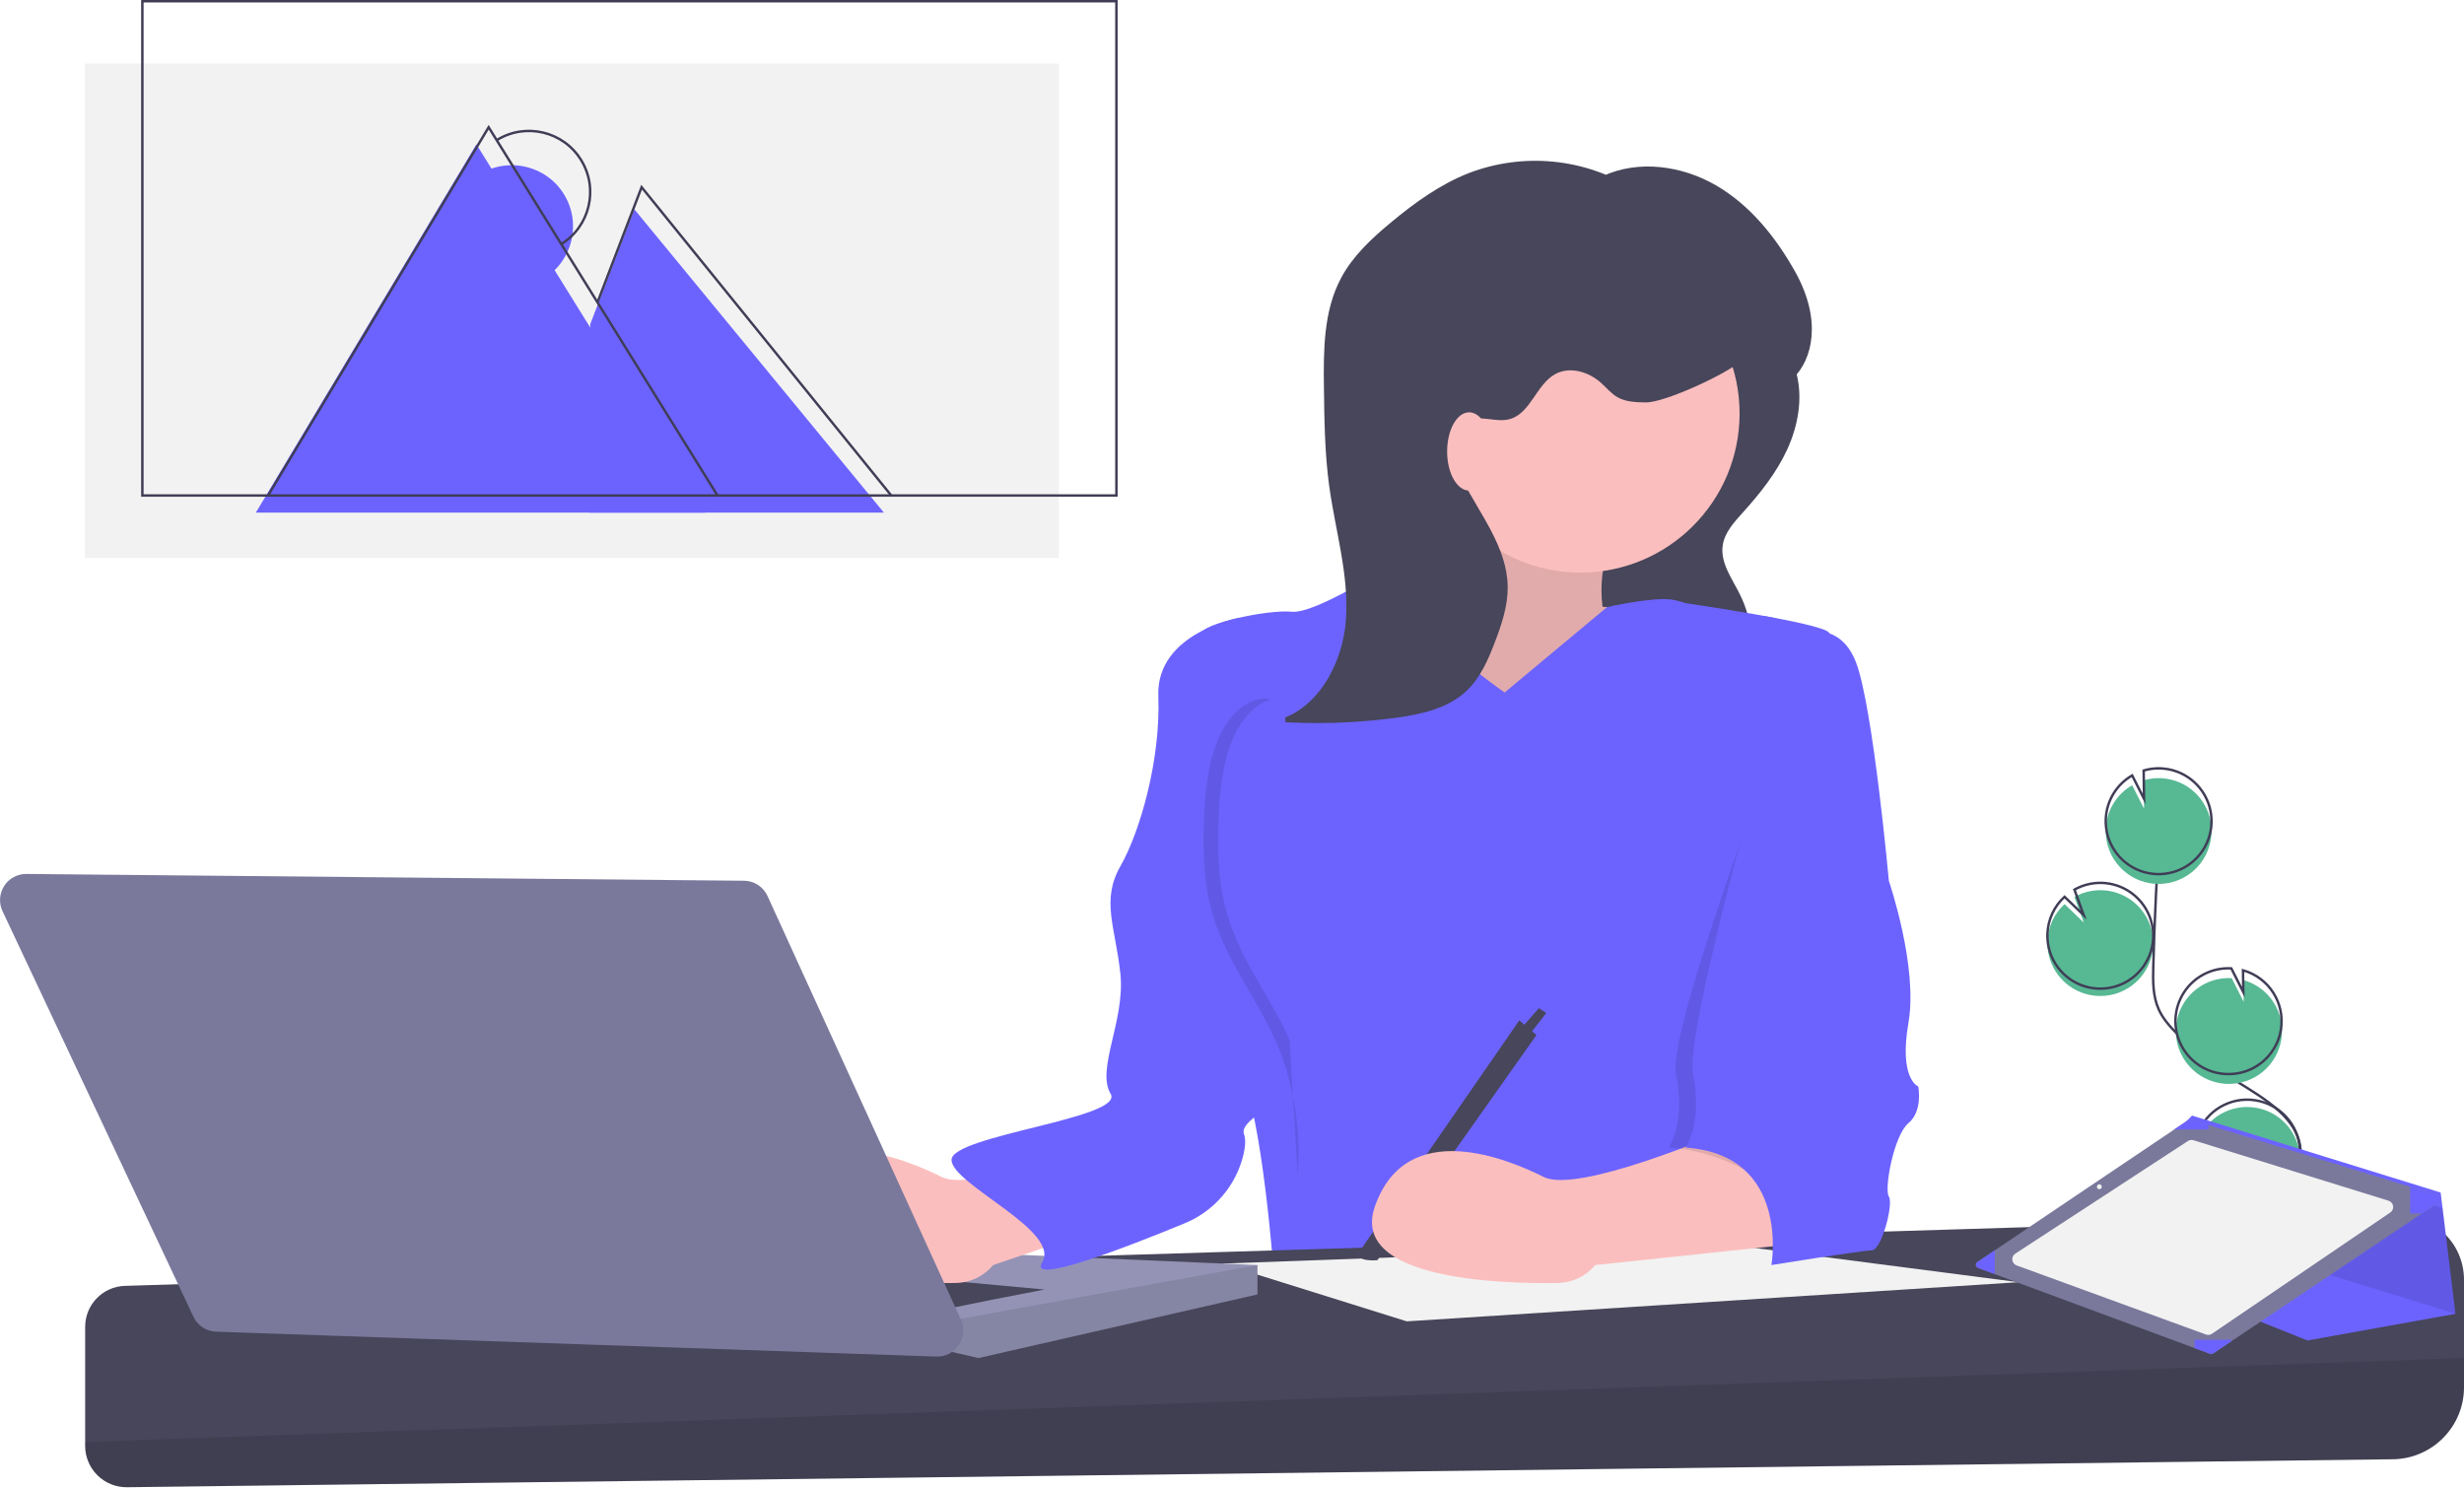
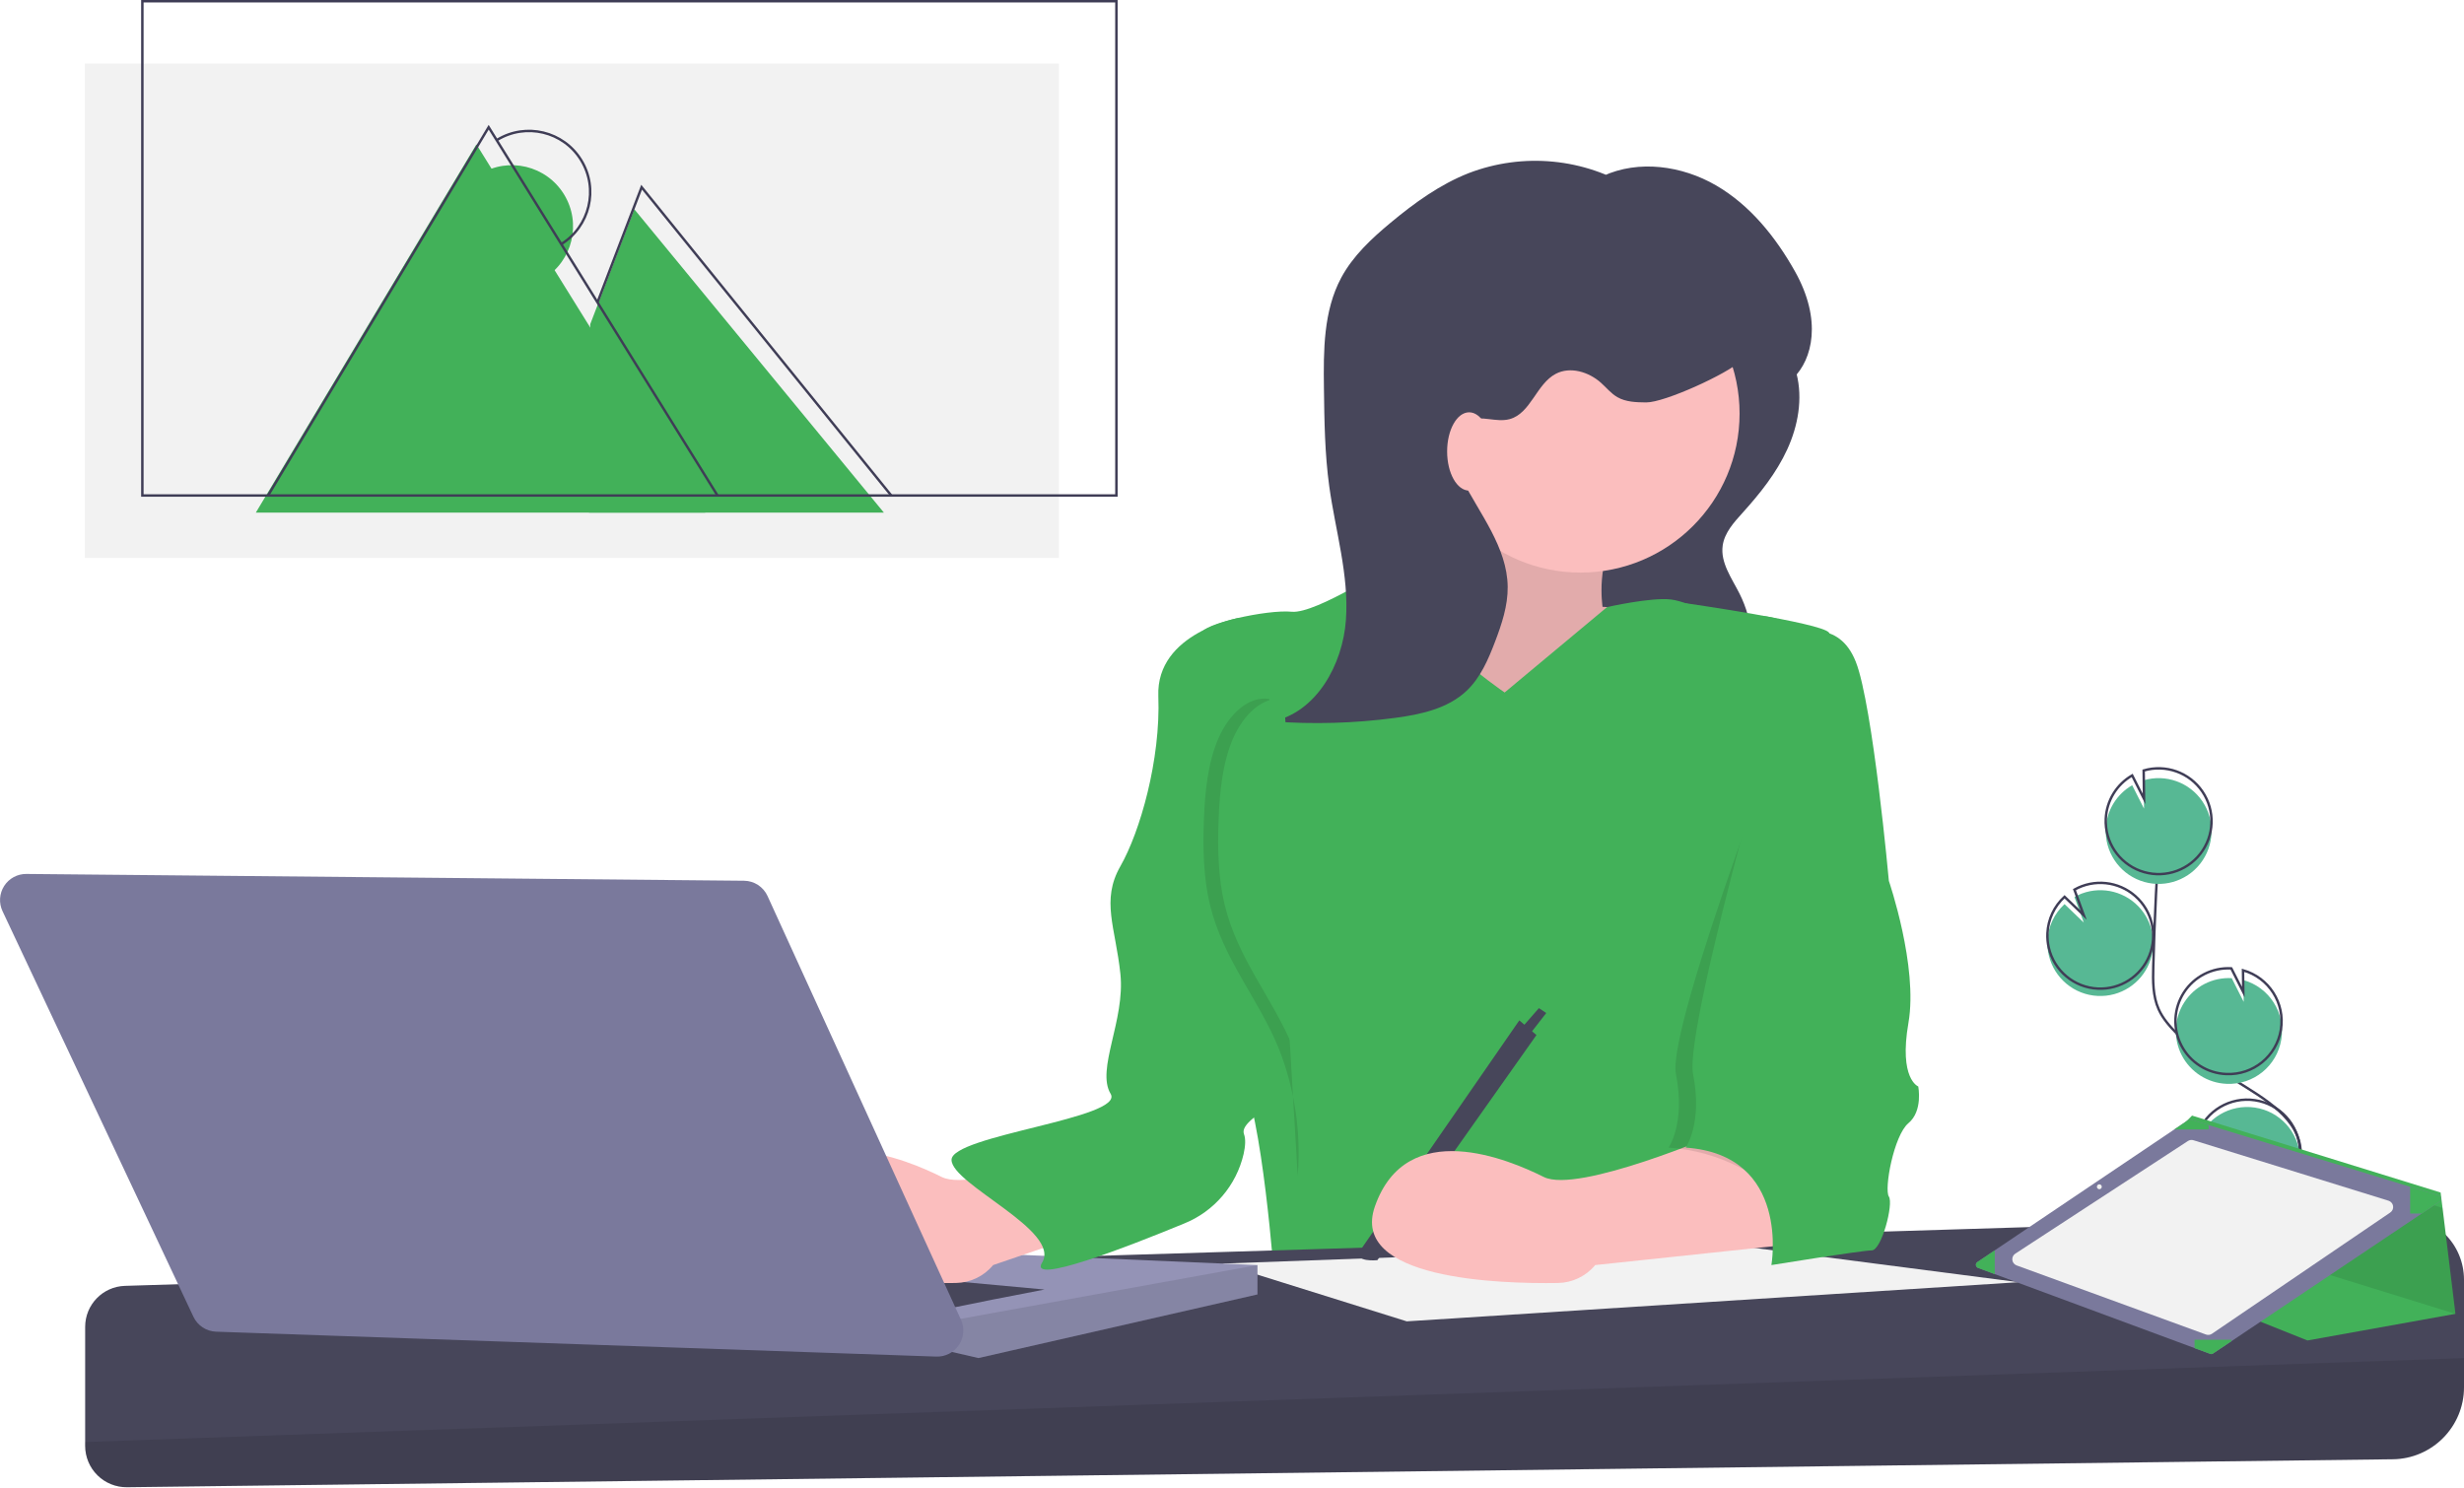
<svg xmlns="http://www.w3.org/2000/svg" id="a2889d33-42cc-41f0-88ec-ec050668376c" data-name="Layer 1" width="1006.799" height="607.79" viewBox="0 0 1006.799 607.79">
  <path d="M953.777,552.871a21.619,21.619,0,1,0-9.556-40.449l3.819,10.465-7.858-7.544a21.538,21.538,0,0,0-6.984,14.922,21.2,21.2,0,0,0,.548,5.954A21.615,21.615,0,0,0,953.777,552.871Z" transform="translate(-96.60073 -145.8549)" fill="#57b894" />
  <path d="M1016.955,668.385c-4.583-8.485.617-18.887,6.595-26.455s13.263-15.443,13.108-25.086c-.222-13.859-14.932-22.042-26.685-29.389a130.157,130.157,0,0,1-23.961-19.266c-2.886-2.946-5.675-6.096-7.363-9.858-2.431-5.418-2.363-11.583-2.21-17.519q.766-29.664,2.931-59.27" transform="translate(-96.60073 -145.8549)" fill="none" stroke="#3f3d56" stroke-miterlimit="10" />
  <path d="M953.777,549.871a21.619,21.619,0,1,0-9.556-40.449l3.819,10.465-7.858-7.544a21.538,21.538,0,0,0-6.984,14.922,21.2,21.2,0,0,0,.548,5.954A21.615,21.615,0,0,0,953.777,549.871Z" transform="translate(-96.60073 -145.8549)" fill="none" stroke="#3f3d56" stroke-miterlimit="10" />
  <path d="M957.028,484.461A21.594,21.594,0,0,1,967.819,466.752l4.839,9.574-.146-11.589a21.617,21.617,0,1,1-15.484,19.725Z" transform="translate(-96.60073 -145.8549)" fill="#57b894" />
  <path d="M957.028,480.461A21.594,21.594,0,0,1,967.819,462.752l4.839,9.574-.146-11.589a21.617,21.617,0,1,1-15.484,19.725Z" transform="translate(-96.60073 -145.8549)" fill="none" stroke="#3f3d56" stroke-miterlimit="10" />
  <path d="M1006.412,588.786a21.617,21.617,0,0,0,6.857-42.403l.112,8.906-4.894-9.687a.378.378,0,0,0-.059-.004,21.618,21.618,0,1,0-2.017,43.188Z" transform="translate(-96.60073 -145.8549)" fill="#57b894" />
  <path d="M1006.246,584.786a21.617,21.617,0,0,0,6.857-42.403l.112,8.906-4.894-9.687a.378.378,0,0,0-.059-.004,21.618,21.618,0,1,0-2.017,43.188Z" transform="translate(-96.60073 -145.8549)" fill="none" stroke="#3f3d56" stroke-miterlimit="10" />
  <path d="M995.575,629.75a21.608,21.608,0,1,0-1.046-17.403l13.501,10.986-14.852-3.442A21.416,21.416,0,0,0,995.575,629.75Z" transform="translate(-96.60073 -145.8549)" fill="#57b894" />
  <path d="M995.575,626.75a21.608,21.608,0,1,0-1.046-17.403l13.501,10.986-14.852-3.442A21.416,21.416,0,0,0,995.575,626.75Z" transform="translate(-96.60073 -145.8549)" fill="none" stroke="#3f3d56" stroke-miterlimit="10" />
  <path d="M830.675,298.569c2.605,10.26.621,21.294-3.789,30.918s-11.11,18.011-18.2,25.872c-3.567,3.955-7.428,8.159-8.185,13.431-1.009,7.029,3.731,13.391,6.914,19.739a48.495,48.495,0,0,1,4.974,17.8c.428,5.322-.238,11.187-3.965,15.009-3.594,3.685-9.113,4.577-14.238,5.053a181.987,181.987,0,0,1-42.372-1.024c3.933-5.231,2.455-8.476,2.086-15.011-.725-12.819-10.054-24.424-11.866-37.135-1.44-10.105,5.249-19.382,11.572-27.396l28.992-36.744c4.804-6.089,9.589-12.36,13.038-19.34,2.465-4.988,2.928-14.354,9.129-16.017C816.452,270.589,828.402,289.62,830.675,298.569Z" transform="translate(-96.60073 -145.8549)" fill="#47465a" />
  <path d="M688.399,328.855s-20,59-30,63,60,76,60,76l51-25,2-48-20-1s-3-20,7-30S688.399,328.855,688.399,328.855Z" transform="translate(-96.60073 -145.8549)" fill="#fbbebe" />
  <path d="M688.399,328.855s-20,59-30,63,60,76,60,76l51-25,2-48-20-1s-3-20,7-30S688.399,328.855,688.399,328.855Z" transform="translate(-96.60073 -145.8549)" opacity="0.1" />
-   <path d="M711.399,428.855s-43-29-45-53c0,0-32,21-42,20s-37,5-37,9,25,117,25,117-18,48-9,63,14,85,14,85h208s-28-49-13-84,21-182,21-182-11-8-22-6-24-6-32-7-26.13,3.094-26.13,3.094Z" transform="translate(-96.60073 -145.8549)" fill="#6c63ff" />
+   <path d="M711.399,428.855s-43-29-45-53c0,0-32,21-42,20s-37,5-37,9,25,117,25,117-18,48-9,63,14,85,14,85h208s-28-49-13-84,21-182,21-182-11-8-22-6-24-6-32-7-26.13,3.094-26.13,3.094Z" transform="translate(-96.60073 -145.8549)" fill="#42b159" />
  <path d="M1103.399,668.783v44a29.433,29.433,0,0,1-29.07,29.431L148.512,753.644a16.905,16.905,0,0,1-17.113-16.903V688.102a16.756,16.756,0,0,1,16.239-16.748l928.846-28.668A26.11,26.11,0,0,1,1103.399,668.783Z" transform="translate(-96.60073 -145.8549)" fill="#47465a" />
  <path d="M1103.399,700.855v11.928a29.433,29.433,0,0,1-29.07,29.431L148.512,753.644a16.905,16.905,0,0,1-17.113-16.903v-1.565Z" transform="translate(-96.60073 -145.8549)" opacity="0.1" />
  <polygon points="824.799 524 707.659 508.801 499.362 516.4 574.799 540 824.799 524" fill="#f2f2f2" />
  <polygon points="513.799 517 513.799 529 399.799 555 388.659 552.43 386.799 552 304.799 508 513.799 517" fill="#9493b6" />
  <polygon points="513.799 517 513.799 529 399.799 555 388.659 552.43 386.799 540 513.799 517" opacity="0.1" />
  <path d="M479.399,681.855c2-1,44-9,44-9l-76-7Z" transform="translate(-96.60073 -145.8549)" fill="#47465a" />
  <circle cx="645.799" cy="169" r="65" fill="#fbbebe" />
  <path d="M553.399,608.855s-58,25-72,18-56-25-69,12c-10.484,29.838,50.717,31.712,74.801,31.319a20.125,20.125,0,0,0,15.199-7.319h0l83.5-28.5S567.399,602.855,553.399,608.855Z" transform="translate(-96.60073 -145.8549)" fill="#fbbebe" />
  <path d="M717.399,562.855l7,6-65,92s-10,1-7-4Z" transform="translate(-96.60073 -145.8549)" fill="#47465a" />
  <polygon points="624.799 423 631.799 414 628.799 412 621.799 420 624.799 423" fill="#47465a" />
-   <path d="M602.899,398.355s-34,6-33,32-7.5,55.5-15.5,69.5-2,25,0,44-10,39-4,49-65,17-65,27,45,29,37,42c-5.755,9.353,34.813-6.398,58.031-15.972a40.522,40.522,0,0,0,24.329-28.466c.703-3.188.891-6.062.141-8.062-3-8,32.5-18.5,33.5-38.5s-5-40-10-60S602.899,398.355,602.899,398.355Z" transform="translate(-96.60073 -145.8549)" fill="#6c63ff" />
+   <path d="M602.899,398.355s-34,6-33,32-7.5,55.5-15.5,69.5-2,25,0,44-10,39-4,49-65,17-65,27,45,29,37,42c-5.755,9.353,34.813-6.398,58.031-15.972a40.522,40.522,0,0,0,24.329-28.466c.703-3.188.891-6.062.141-8.062-3-8,32.5-18.5,33.5-38.5s-5-40-10-60S602.899,398.355,602.899,398.355Z" transform="translate(-96.60073 -145.8549)" fill="#42b159" />
  <path d="M107.377,503.016l293.239,2.775a10.663,10.663,0,0,1,9.599,6.235l79.028,173.15a10.663,10.663,0,0,1-10.069,15.083l-294.269-10.179a10.663,10.663,0,0,1-9.279-6.116L97.629,518.218A10.663,10.663,0,0,1,107.377,503.016Z" transform="translate(-96.60073 -145.8549)" fill="#7a799c" />
  <path d="M799.399,608.855s-58,25-72,18-56-25-69,12c-10.484,29.838,50.717,31.712,74.801,31.319a20.125,20.125,0,0,0,15.199-7.319h0l85-9S813.399,602.855,799.399,608.855Z" transform="translate(-96.60073 -145.8549)" fill="#fbbebe" />
  <path d="M833.899,419.355s14.5-19.5,21.5-1.5,6,88,6,88,12,35,8,58,4,26,4,26,2,10-4,15-10,27-8,30-3,22-7,22-12.5-1.5-12.5-1.5-20.5-37.5-63.5-40.5c0,0,7-10,3-30S833.899,419.355,833.899,419.355Z" transform="translate(-96.60073 -145.8549)" opacity="0.1" />
-   <path d="M831.399,404.855s16.5-6.5,23.5,11.5,13.5,89.5,13.5,89.5,12,35,8,58,4,26,4,26,2,10-4,15-10,27-8,30-3,22-7,22-41,6-41,6,8-45-35-48c0,0,7-10,3-30S831.399,404.855,831.399,404.855Z" transform="translate(-96.60073 -145.8549)" fill="#6c63ff" />
+   <path d="M831.399,404.855s16.5-6.5,23.5,11.5,13.5,89.5,13.5,89.5,12,35,8,58,4,26,4,26,2,10-4,15-10,27-8,30-3,22-7,22-41,6-41,6,8-45-35-48c0,0,7-10,3-30S831.399,404.855,831.399,404.855Z" transform="translate(-96.60073 -145.8549)" fill="#42b159" />
  <path d="M764.174,223.127A75.93,75.93,0,0,0,696.712,216.609c-11.773,4.631-22.171,12.17-31.897,20.26-7.802,6.49-15.41,13.57-20.203,22.515-7.267,13.562-7.246,29.707-7.049,45.092.171,13.395.346,26.831,2.171,40.103,2.504,18.203,8.113,36.224,6.825,54.553s-12.06,37.884-30.066,41.54a241.328,241.328,0,0,0,50.238-1.447c10.494-1.406,21.51-3.809,29.182-11.105,5.603-5.329,8.77-12.675,11.526-19.9,2.769-7.261,5.305-14.807,5.208-22.578-.202-16.17-11.43-29.733-18.758-44.148-2.057-4.046-3.862-8.396-3.791-12.934s2.441-9.303,6.659-10.978c5.205-2.068,11.231,1.017,16.642-.429,8.694-2.322,10.95-14.395,18.932-18.55,5.906-3.074,13.443-.769,18.409,3.666,2.221,1.983,4.123,4.381,6.699,5.875,3.492,2.025,7.734,2.124,11.771,2.168,7.536.083,33.259-11.73,38.69-16.955,5.298,27.253,44.698,3.535,22.087-36.673-7.873-14-18.315-27.002-32.206-35.066s-31.614-10.564-46.197-3.832" transform="translate(-96.60073 -145.8549)" fill="#47465a" />
  <ellipse cx="600.299" cy="184.5" rx="9" ry="16" fill="#fbbebe" />
-   <path d="M785.399,392.374s55.5,7.982,58.5,11.982-3,28-3,28l-40,7-30.78-6.638Z" transform="translate(-96.60073 -145.8549)" fill="#6c63ff" />
+   <path d="M785.399,392.374s55.5,7.982,58.5,11.982-3,28-3,28l-40,7-30.78-6.638Z" transform="translate(-96.60073 -145.8549)" fill="#42b159" />
  <path d="M615.28,431.531c-8.358-1.441-16.511,6.124-20.839,16.098s-5.503,21.925-5.929,33.536c-.423,11.54-.173,23.325,2.455,34.296,5.396,22.529,19.883,38.457,28.267,59.173a116.03,116.03,0,0,1,7.614,51.721" transform="translate(-96.60073 -145.8549)" opacity="0.1" />
-   <path d="M621.28,431.531c-8.358-1.441-16.511,6.124-20.839,16.098s-5.503,21.925-5.929,33.536c-.423,11.54-.173,23.325,2.455,34.296,5.396,22.529,19.883,38.457,28.267,59.173a116.03,116.03,0,0,1,7.614,51.721" transform="translate(-96.60073 -145.8549)" fill="#6c63ff" />
-   <polygon points="846.099 509.119 942.837 547.814 1003.299 536.931 998.026 493.653 997.252 487.353 895.678 455.913 888.422 463.168 846.099 509.119" fill="#6c63ff" />
+   <path d="M621.28,431.531c-8.358-1.441-16.511,6.124-20.839,16.098s-5.503,21.925-5.929,33.536c-.423,11.54-.173,23.325,2.455,34.296,5.396,22.529,19.883,38.457,28.267,59.173a116.03,116.03,0,0,1,7.614,51.721" transform="translate(-96.60073 -145.8549)" fill="#42b159" />
+   <polygon points="846.099 509.119 942.837 547.814 1003.299 536.931 998.026 493.653 997.252 487.353 895.678 455.913 888.422 463.168 846.099 509.119" fill="#42b159" />
  <polygon points="901.724 463.616 901.724 505.491 1003.299 536.931 998.026 493.653 901.724 463.616" opacity="0.1" />
  <path d="M904.819,664.017l6.847,2.535,81.645,30.237,6.345,2.349a1.336,1.336,0,0,0,1.218-.143l7.477-5.013,77.778-52.181,7.348-4.927a1.351,1.351,0,0,0-.358-2.414l-11.717-3.588-82.361-25.231-7.191-2.206a1.344,1.344,0,0,0-1.153.172l-5.665,3.817-73.38,49.417-7.112,4.791A1.35,1.35,0,0,0,904.819,664.017Z" transform="translate(-96.60073 -145.8549)" fill="#7a799c" />
  <path d="M1073.278,641.373l-72.879,49.565a2.682,2.682,0,0,1-2.429.302L920.6,662.995a2.706,2.706,0,0,1-.547-4.805l70.54-46.033a2.682,2.682,0,0,1,2.261-.316l79.709,24.714A2.706,2.706,0,0,1,1073.278,641.373Z" transform="translate(-96.60073 -145.8549)" fill="#f2f2f2" />
-   <path d="M1081.402,630.872v10.929h4.727l7.348-4.927a1.351,1.351,0,0,0-.358-2.414Z" transform="translate(-96.60073 -145.8549)" fill="#6c63ff" />
-   <path d="M993.311,693.366v3.423l6.345,2.349a1.336,1.336,0,0,0,1.218-.143l7.477-5.013V693.366Z" transform="translate(-96.60073 -145.8549)" fill="#6c63ff" />
-   <path d="M904.819,664.017l6.847,2.535v-9.711h-.014l-7.112,4.791A1.35,1.35,0,0,0,904.819,664.017Z" transform="translate(-96.60073 -145.8549)" fill="#6c63ff" />
-   <path d="M985.032,607.424h14.009v-1.783l-7.191-2.206a1.344,1.344,0,0,0-1.153.172Z" transform="translate(-96.60073 -145.8549)" fill="#6c63ff" />
+   <path d="M1081.402,630.872v10.929h4.727l7.348-4.927a1.351,1.351,0,0,0-.358-2.414Z" transform="translate(-96.60073 -145.8549)" fill="#42b159" />
+   <path d="M993.311,693.366v3.423l6.345,2.349a1.336,1.336,0,0,0,1.218-.143l7.477-5.013V693.366Z" transform="translate(-96.60073 -145.8549)" fill="#42b159" />
+   <path d="M904.819,664.017l6.847,2.535v-9.711h-.014l-7.112,4.791A1.35,1.35,0,0,0,904.819,664.017Z" transform="translate(-96.60073 -145.8549)" fill="#42b159" />
+   <path d="M985.032,607.424h14.009v-1.783l-7.191-2.206a1.344,1.344,0,0,0-1.153.172Z" transform="translate(-96.60073 -145.8549)" fill="#42b159" />
  <circle cx="857.799" cy="485" r="1" fill="#f2f2f2" />
  <rect x="34.669" y="26" width="398" height="202" fill="#f2f2f2" />
-   <polyline points="104.527 209.5 194.669 59 288.169 209.5" fill="#6c63ff" />
-   <polygon points="241.169 132.5 259.169 85.5 361.169 209.5 240.669 209.5 241.169 132.5" fill="#6c63ff" />
-   <path d="M318.819,259.681a25.001,25.001,0,1,0-26.136-42.628" transform="translate(-96.60073 -145.8549)" fill="#6c63ff" />
+   <polyline points="104.527 209.5 194.669 59 288.169 209.5" fill="#42b159" />
+   <polygon points="241.169 132.5 259.169 85.5 361.169 209.5 240.669 209.5 241.169 132.5" fill="#42b159" />
+   <path d="M318.819,259.681a25.001,25.001,0,1,0-26.136-42.628" transform="translate(-96.60073 -145.8549)" fill="#42b159" />
  <rect x="58.169" y="0.5" width="398" height="202" fill="none" stroke="#3f3d56" stroke-miterlimit="10" />
  <polyline points="109.527 202.5 199.669 52 293.169 202.5" fill="none" stroke="#3f3d56" stroke-miterlimit="10" />
  <polyline points="244.169 123.5 262.169 76.5 364.169 202.5" fill="none" stroke="#3f3d56" stroke-miterlimit="10" />
  <path d="M325.819,245.681a25.001,25.001,0,1,0-26.136-42.628" transform="translate(-96.60073 -145.8549)" fill="none" stroke="#3f3d56" stroke-miterlimit="10" />
</svg>
